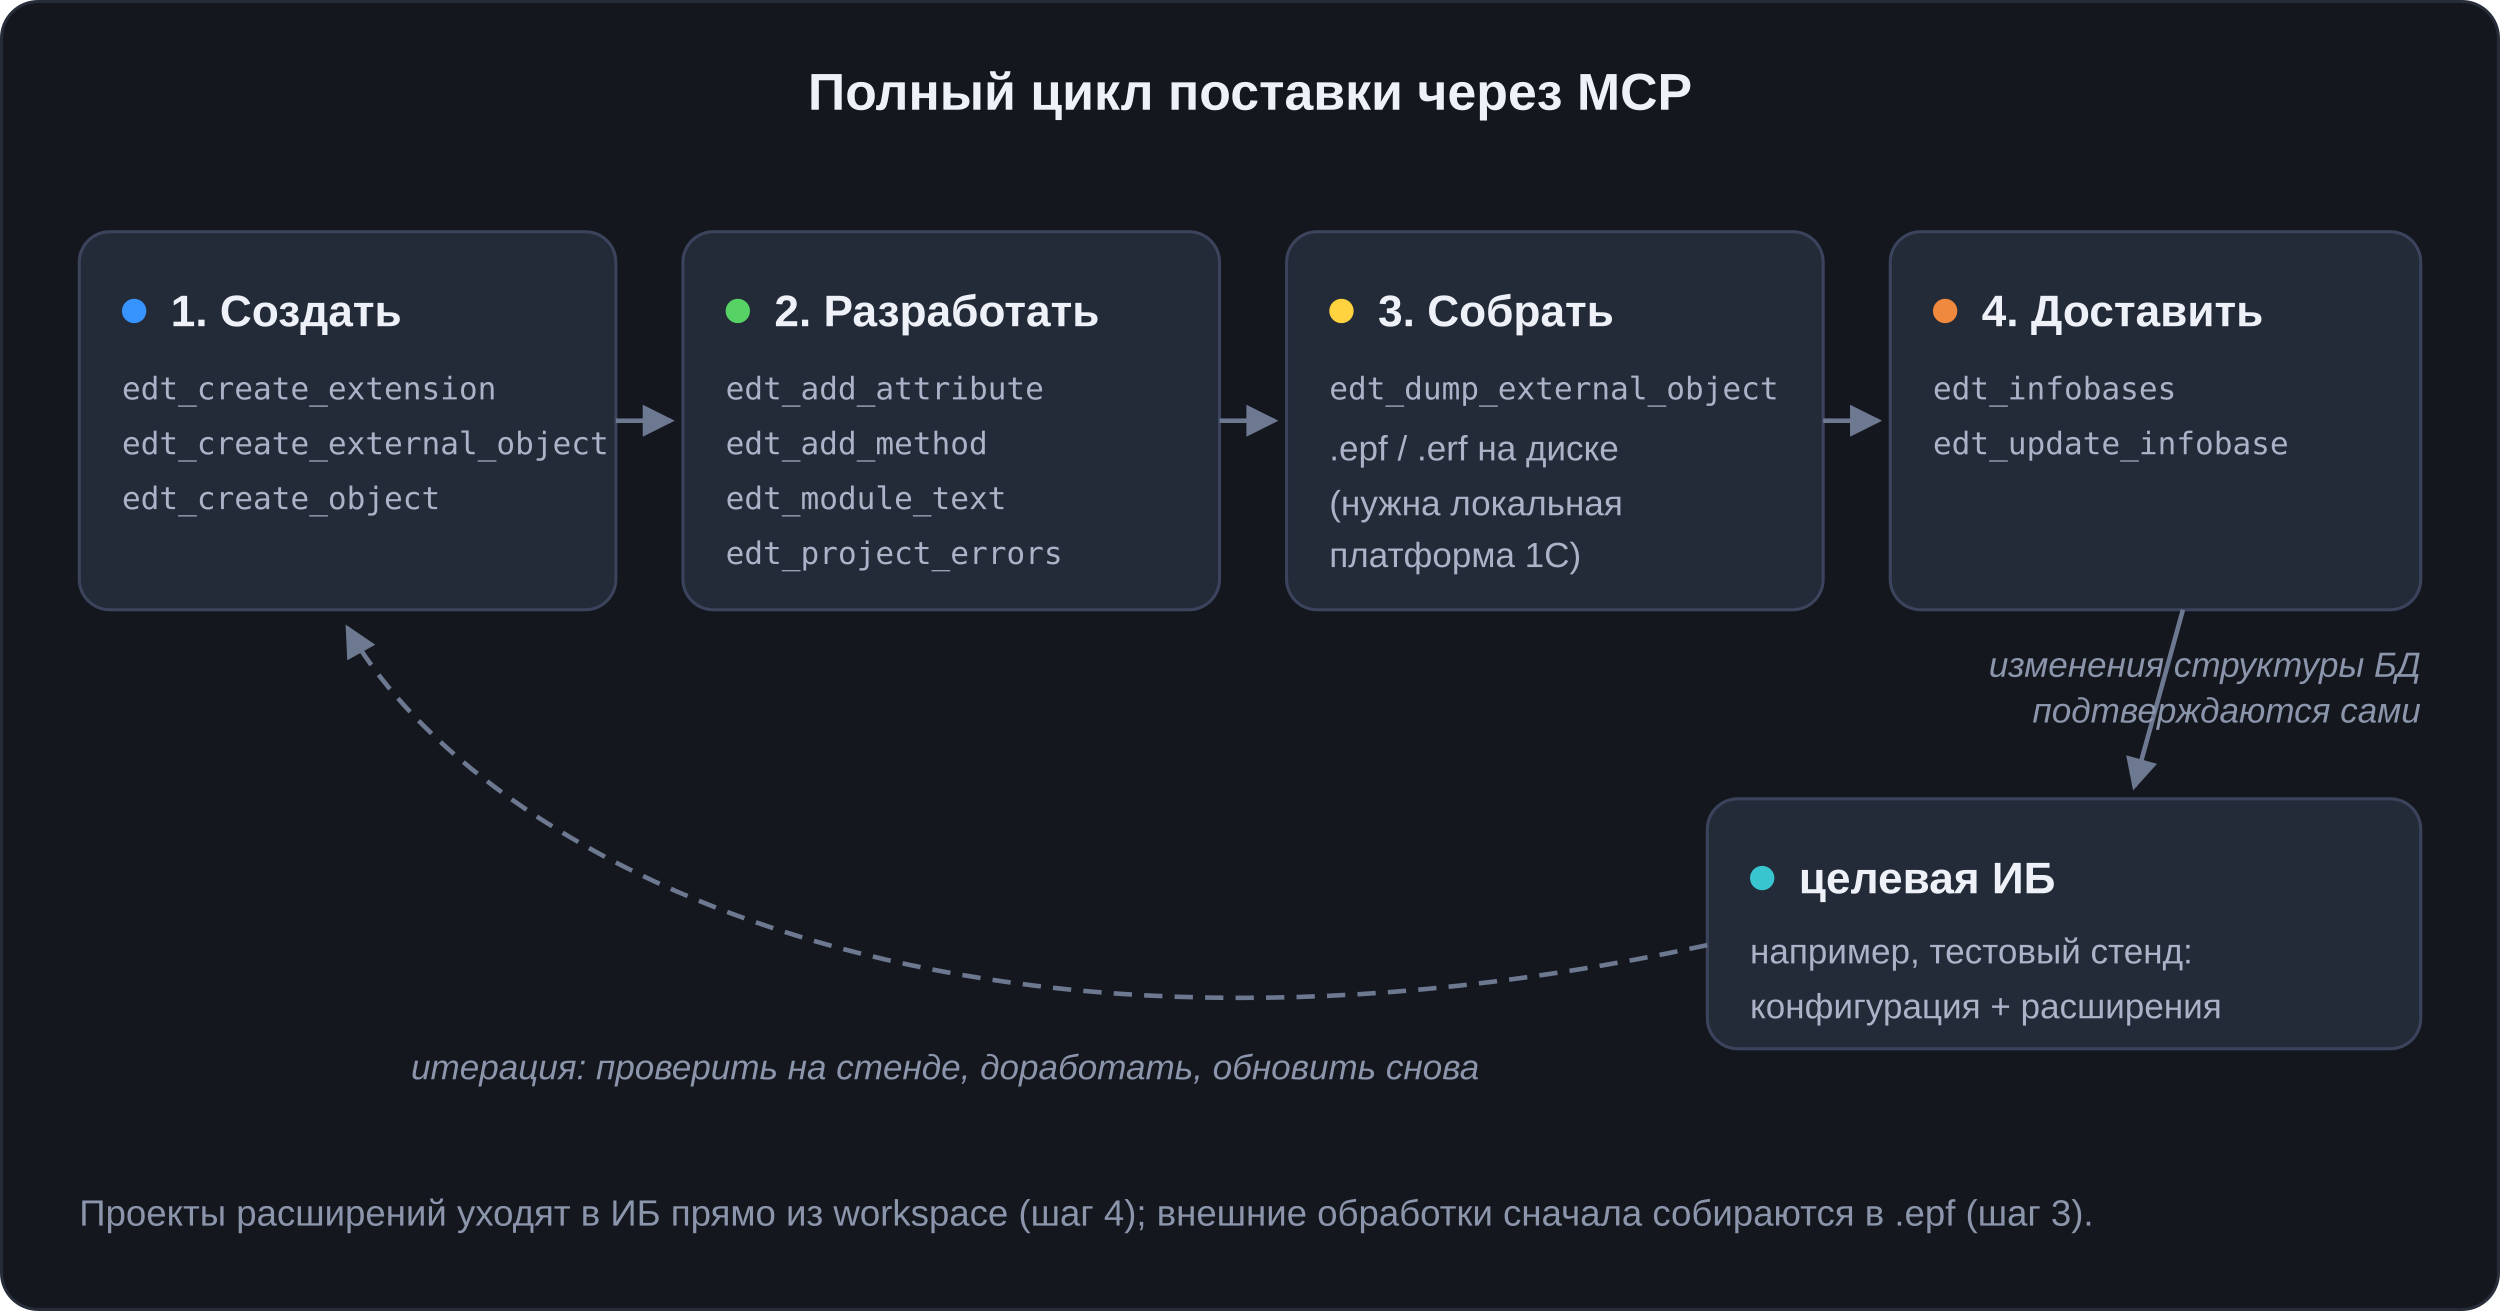
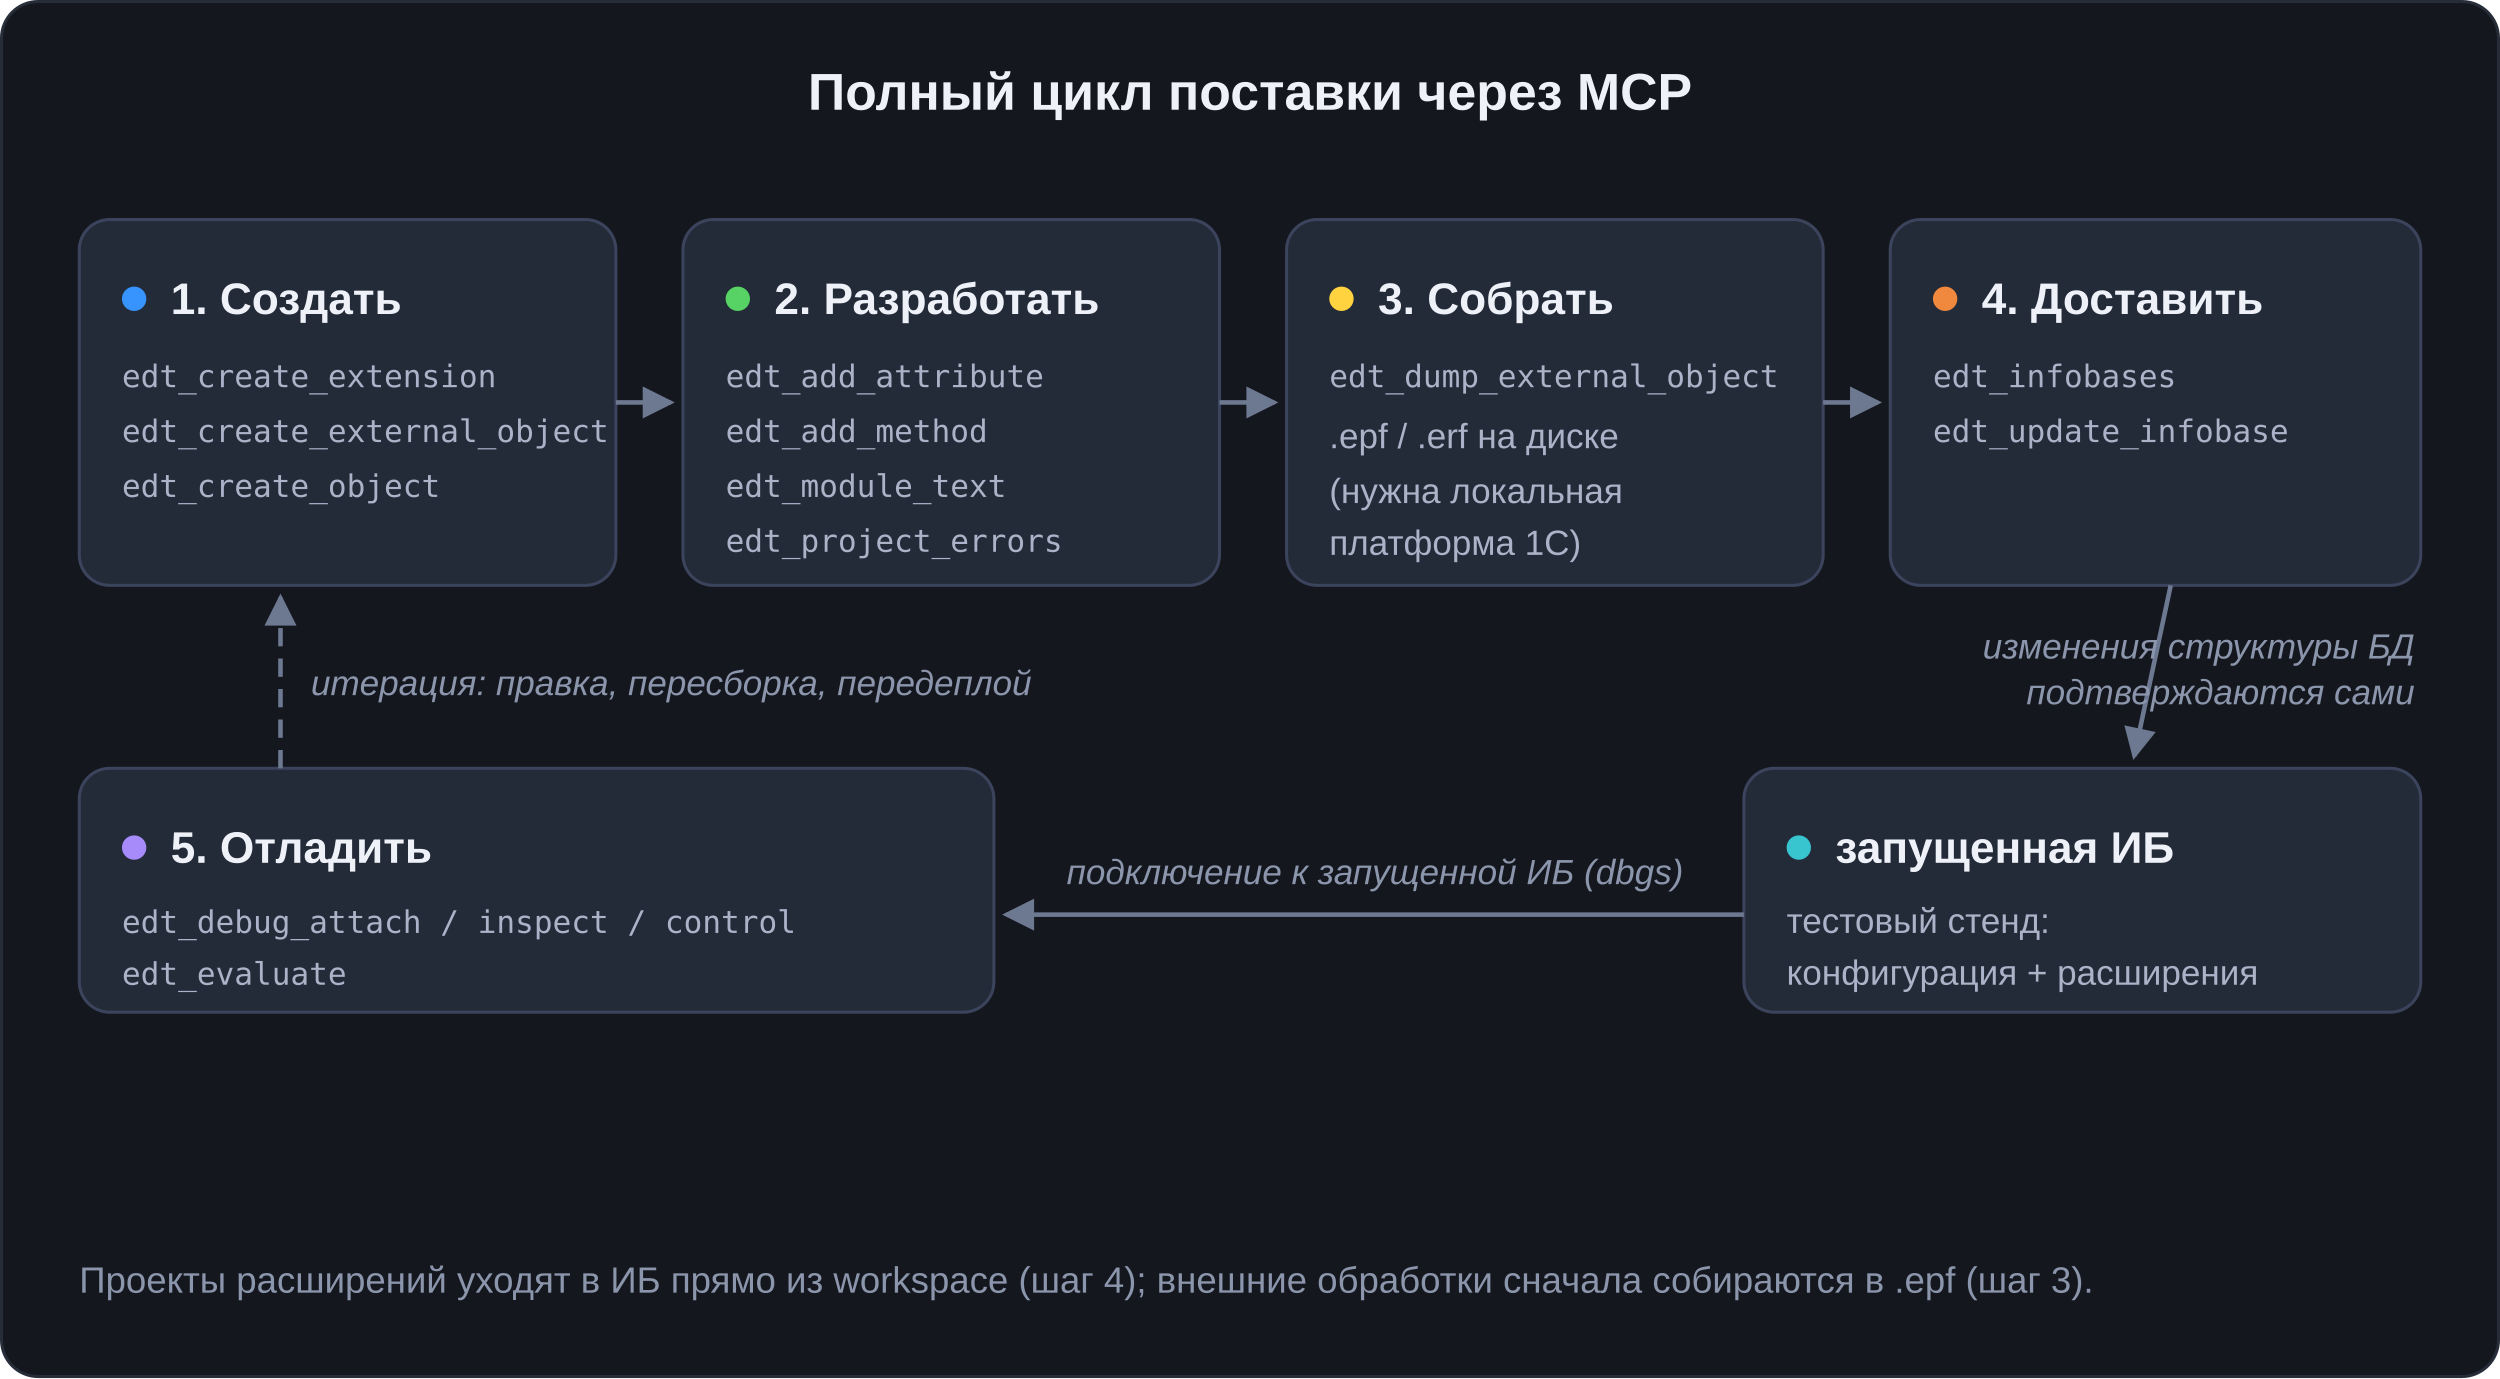
- <svg xmlns="http://www.w3.org/2000/svg" width="820" height="430" viewBox="0 0 820 430">
+ <svg xmlns="http://www.w3.org/2000/svg" width="820" height="452" viewBox="0 0 820 452">
  <style>
    text { font-family: 'Segoe UI', 'Helvetica Neue', Arial, sans-serif; }
    .mono { font-family: Consolas, 'Cascadia Mono', Menlo, monospace; font-size: 10.2px; }
    .title { font-size: 17px; font-weight: 600; fill: #eef1f8; }
    .box-title { font-size: 14.5px; font-weight: 600; fill: #eef1f8; }
    .box-body { font-size: 11.5px; fill: #aab3c7; }
    .edge-sub { font-size: 11.5px; font-style: italic; fill: #8b95ab; }
    .note { font-size: 12px; fill: #8b95ab; }
    .box { fill: #232a38; stroke: #3b445c; }
    .edge { stroke: #6d7891; stroke-width: 1.5; fill: none; }
  </style>
  <defs>
    <marker id="ah2" viewBox="0 0 8 8" refX="7" refY="4" markerWidth="7" markerHeight="7" orient="auto-start-reverse">
      <path d="M0,0 L8,4 L0,8 Z" fill="#6d7891" />
    </marker>
  </defs>
-   <rect x="0.5" y="0.5" width="819" height="429" rx="12" fill="#14171e" stroke="#262c38" />
+   <rect x="0.5" y="0.5" width="819" height="451" rx="12" fill="#14171e" stroke="#262c38" />
  <text x="410" y="36" text-anchor="middle" class="title">Полный цикл поставки через MCP</text>
-   <rect x="26" y="76" width="176" height="124" rx="10" class="box" />
-   <circle cx="44" cy="102" r="4" fill="#3794ff" />
-   <text x="56" y="107" class="box-title">1. Создать</text>
-   <text x="40" y="131" class="mono" fill="#aab3c7">edt_create_extension</text>
-   <text x="40" y="149" class="mono" fill="#aab3c7">edt_create_external_object</text>
-   <text x="40" y="167" class="mono" fill="#aab3c7">edt_create_object</text>
-   <rect x="224" y="76" width="176" height="124" rx="10" class="box" />
-   <circle cx="242" cy="102" r="4" fill="#56d364" />
-   <text x="254" y="107" class="box-title">2. Разработать</text>
-   <text x="238" y="131" class="mono" fill="#aab3c7">edt_add_attribute</text>
-   <text x="238" y="149" class="mono" fill="#aab3c7">edt_add_method</text>
-   <text x="238" y="167" class="mono" fill="#aab3c7">edt_module_text</text>
-   <text x="238" y="185" class="mono" fill="#aab3c7">edt_project_errors</text>
-   <rect x="422" y="76" width="176" height="124" rx="10" class="box" />
-   <circle cx="440" cy="102" r="4" fill="#ffd23f" />
-   <text x="452" y="107" class="box-title">3. Собрать</text>
-   <text x="436" y="131" class="mono" fill="#aab3c7">edt_dump_external_object</text>
-   <text x="436" y="151" class="box-body">.epf / .erf на диске</text>
-   <text x="436" y="169" class="box-body">(нужна локальная</text>
-   <text x="436" y="186" class="box-body">платформа 1С)</text>
-   <rect x="620" y="76" width="174" height="124" rx="10" class="box" />
-   <circle cx="638" cy="102" r="4" fill="#f0883e" />
-   <text x="650" y="107" class="box-title">4. Доставить</text>
-   <text x="634" y="131" class="mono" fill="#aab3c7">edt_infobases</text>
-   <text x="634" y="149" class="mono" fill="#aab3c7">edt_update_infobase</text>
-   <line x1="202" y1="138" x2="220" y2="138" class="edge" marker-end="url(#ah2)" />
-   <line x1="400" y1="138" x2="418" y2="138" class="edge" marker-end="url(#ah2)" />
-   <line x1="598" y1="138" x2="616" y2="138" class="edge" marker-end="url(#ah2)" />
-   <rect x="560" y="262" width="234" height="82" rx="10" class="box" />
-   <circle cx="578" cy="288" r="4" fill="#39c5cf" />
-   <text x="590" y="293" class="box-title">целевая ИБ</text>
-   <text x="574" y="316" class="box-body">например, тестовый стенд:</text>
-   <text x="574" y="334" class="box-body">конфигурация + расширения</text>
-   <line x1="716" y1="200" x2="700" y2="258" class="edge" marker-end="url(#ah2)" />
-   <text x="794" y="222" text-anchor="end" class="edge-sub">изменения структуры БД</text>
-   <text x="794" y="237" text-anchor="end" class="edge-sub">подтверждаются сами</text>
-   <path d="M 560 310 C 300 366 152 274 114 206" class="edge" stroke-dasharray="6 4" marker-end="url(#ah2)" />
-   <text x="310" y="354" text-anchor="middle" class="edge-sub">итерация: проверить на стенде, доработать, обновить снова</text>
-   <text x="26" y="402" class="note">Проекты расширений уходят в ИБ прямо из workspace (шаг 4); внешние обработки сначала собираются в .epf (шаг 3).</text>
+   <rect x="26" y="72" width="176" height="120" rx="10" class="box" />
+   <circle cx="44" cy="98" r="4" fill="#3794ff" />
+   <text x="56" y="103" class="box-title">1. Создать</text>
+   <text x="40" y="127" class="mono" fill="#aab3c7">edt_create_extension</text>
+   <text x="40" y="145" class="mono" fill="#aab3c7">edt_create_external_object</text>
+   <text x="40" y="163" class="mono" fill="#aab3c7">edt_create_object</text>
+   <rect x="224" y="72" width="176" height="120" rx="10" class="box" />
+   <circle cx="242" cy="98" r="4" fill="#56d364" />
+   <text x="254" y="103" class="box-title">2. Разработать</text>
+   <text x="238" y="127" class="mono" fill="#aab3c7">edt_add_attribute</text>
+   <text x="238" y="145" class="mono" fill="#aab3c7">edt_add_method</text>
+   <text x="238" y="163" class="mono" fill="#aab3c7">edt_module_text</text>
+   <text x="238" y="181" class="mono" fill="#aab3c7">edt_project_errors</text>
+   <rect x="422" y="72" width="176" height="120" rx="10" class="box" />
+   <circle cx="440" cy="98" r="4" fill="#ffd23f" />
+   <text x="452" y="103" class="box-title">3. Собрать</text>
+   <text x="436" y="127" class="mono" fill="#aab3c7">edt_dump_external_object</text>
+   <text x="436" y="147" class="box-body">.epf / .erf на диске</text>
+   <text x="436" y="165" class="box-body">(нужна локальная</text>
+   <text x="436" y="182" class="box-body">платформа 1С)</text>
+   <rect x="620" y="72" width="174" height="120" rx="10" class="box" />
+   <circle cx="638" cy="98" r="4" fill="#f0883e" />
+   <text x="650" y="103" class="box-title">4. Доставить</text>
+   <text x="634" y="127" class="mono" fill="#aab3c7">edt_infobases</text>
+   <text x="634" y="145" class="mono" fill="#aab3c7">edt_update_infobase</text>
+   <line x1="202" y1="132" x2="220" y2="132" class="edge" marker-end="url(#ah2)" />
+   <line x1="400" y1="132" x2="418" y2="132" class="edge" marker-end="url(#ah2)" />
+   <line x1="598" y1="132" x2="616" y2="132" class="edge" marker-end="url(#ah2)" />
+   <rect x="572" y="252" width="222" height="80" rx="10" class="box" />
+   <circle cx="590" cy="278" r="4" fill="#39c5cf" />
+   <text x="602" y="283" class="box-title">запущенная ИБ</text>
+   <text x="586" y="306" class="box-body">тестовый стенд:</text>
+   <text x="586" y="323" class="box-body">конфигурация + расширения</text>
+   <line x1="712" y1="192" x2="700" y2="248" class="edge" marker-end="url(#ah2)" />
+   <text x="792" y="216" text-anchor="end" class="edge-sub">изменения структуры БД</text>
+   <text x="792" y="231" text-anchor="end" class="edge-sub">подтверждаются сами</text>
+   <rect x="26" y="252" width="300" height="80" rx="10" class="box" />
+   <circle cx="44" cy="278" r="4" fill="#a78bfa" />
+   <text x="56" y="283" class="box-title">5. Отладить</text>
+   <text x="40" y="306" class="mono" fill="#aab3c7">edt_debug_attach / inspect / control</text>
+   <text x="40" y="323" class="mono" fill="#aab3c7">edt_evaluate</text>
+   <line x1="572" y1="300" x2="330" y2="300" class="edge" marker-end="url(#ah2)" />
+   <text x="451" y="290" text-anchor="middle" class="edge-sub">подключение к запущенной ИБ (dbgs)</text>
+   <line x1="92" y1="252" x2="92" y2="196" class="edge" stroke-dasharray="6 4" marker-end="url(#ah2)" />
+   <text x="102" y="228" class="edge-sub">итерация: правка, пересборка, передеплой</text>
+   <text x="26" y="424" class="note">Проекты расширений уходят в ИБ прямо из workspace (шаг 4); внешние обработки сначала собираются в .epf (шаг 3).</text>
</svg>
